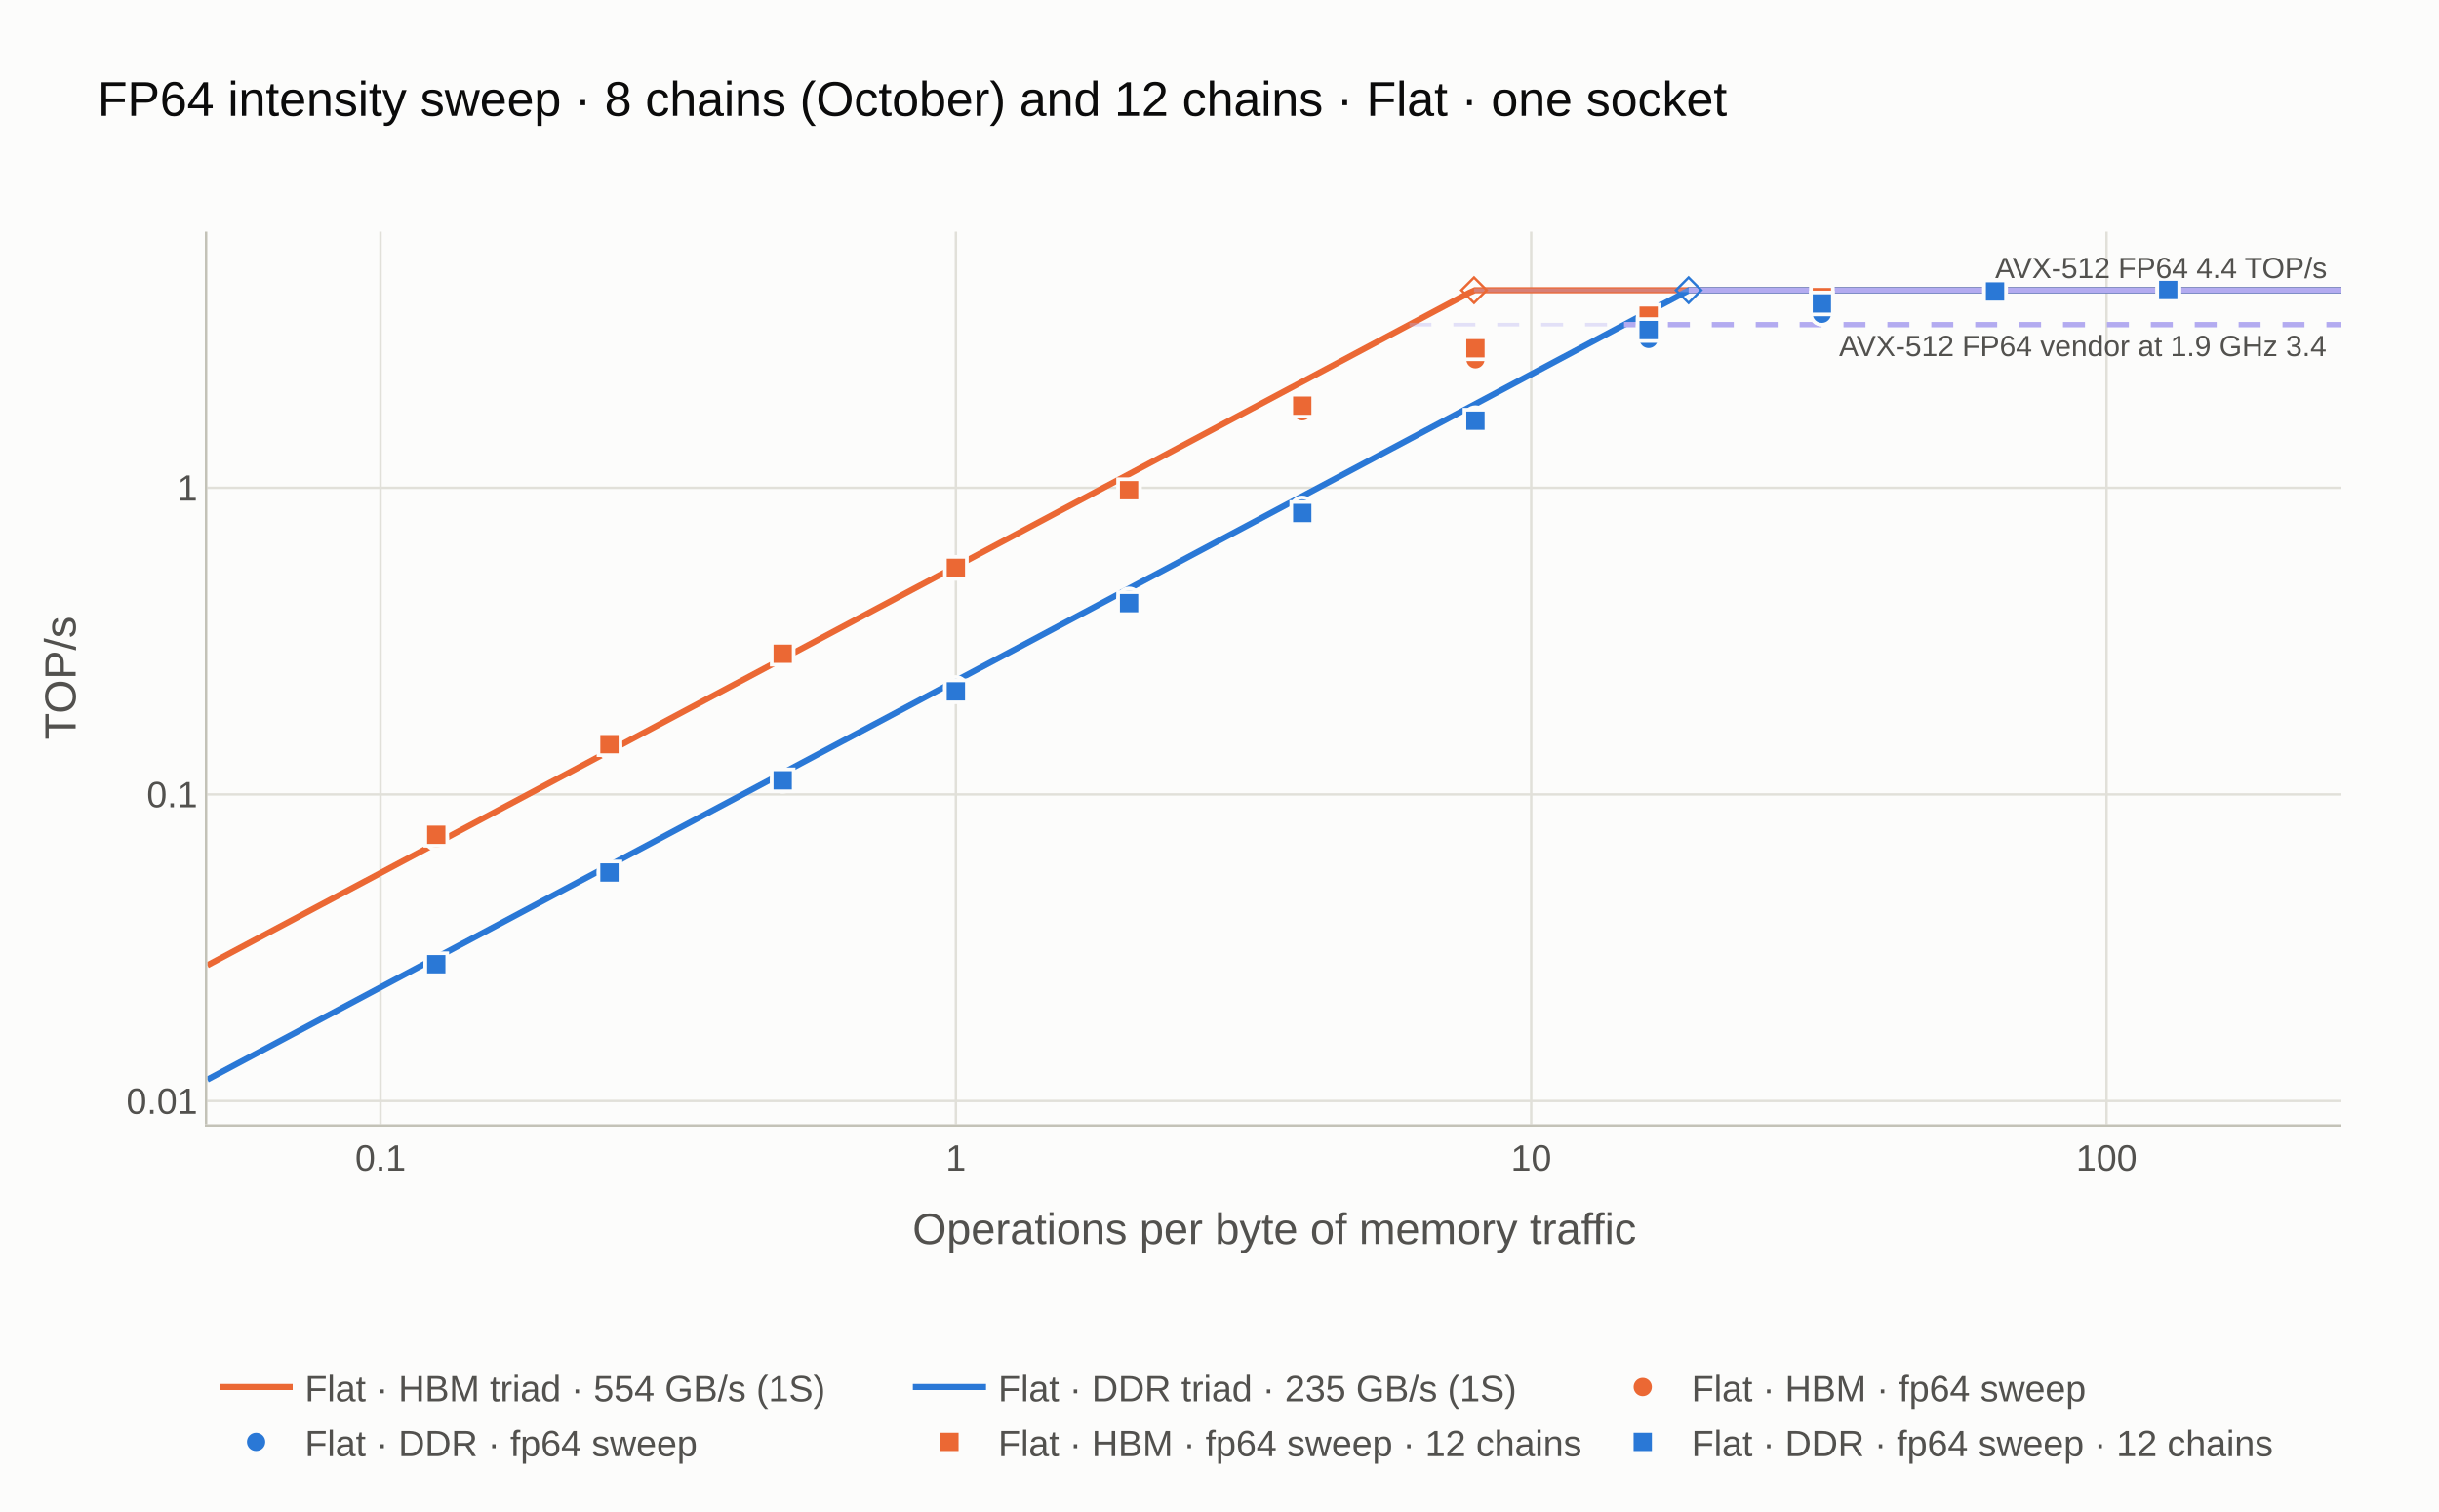
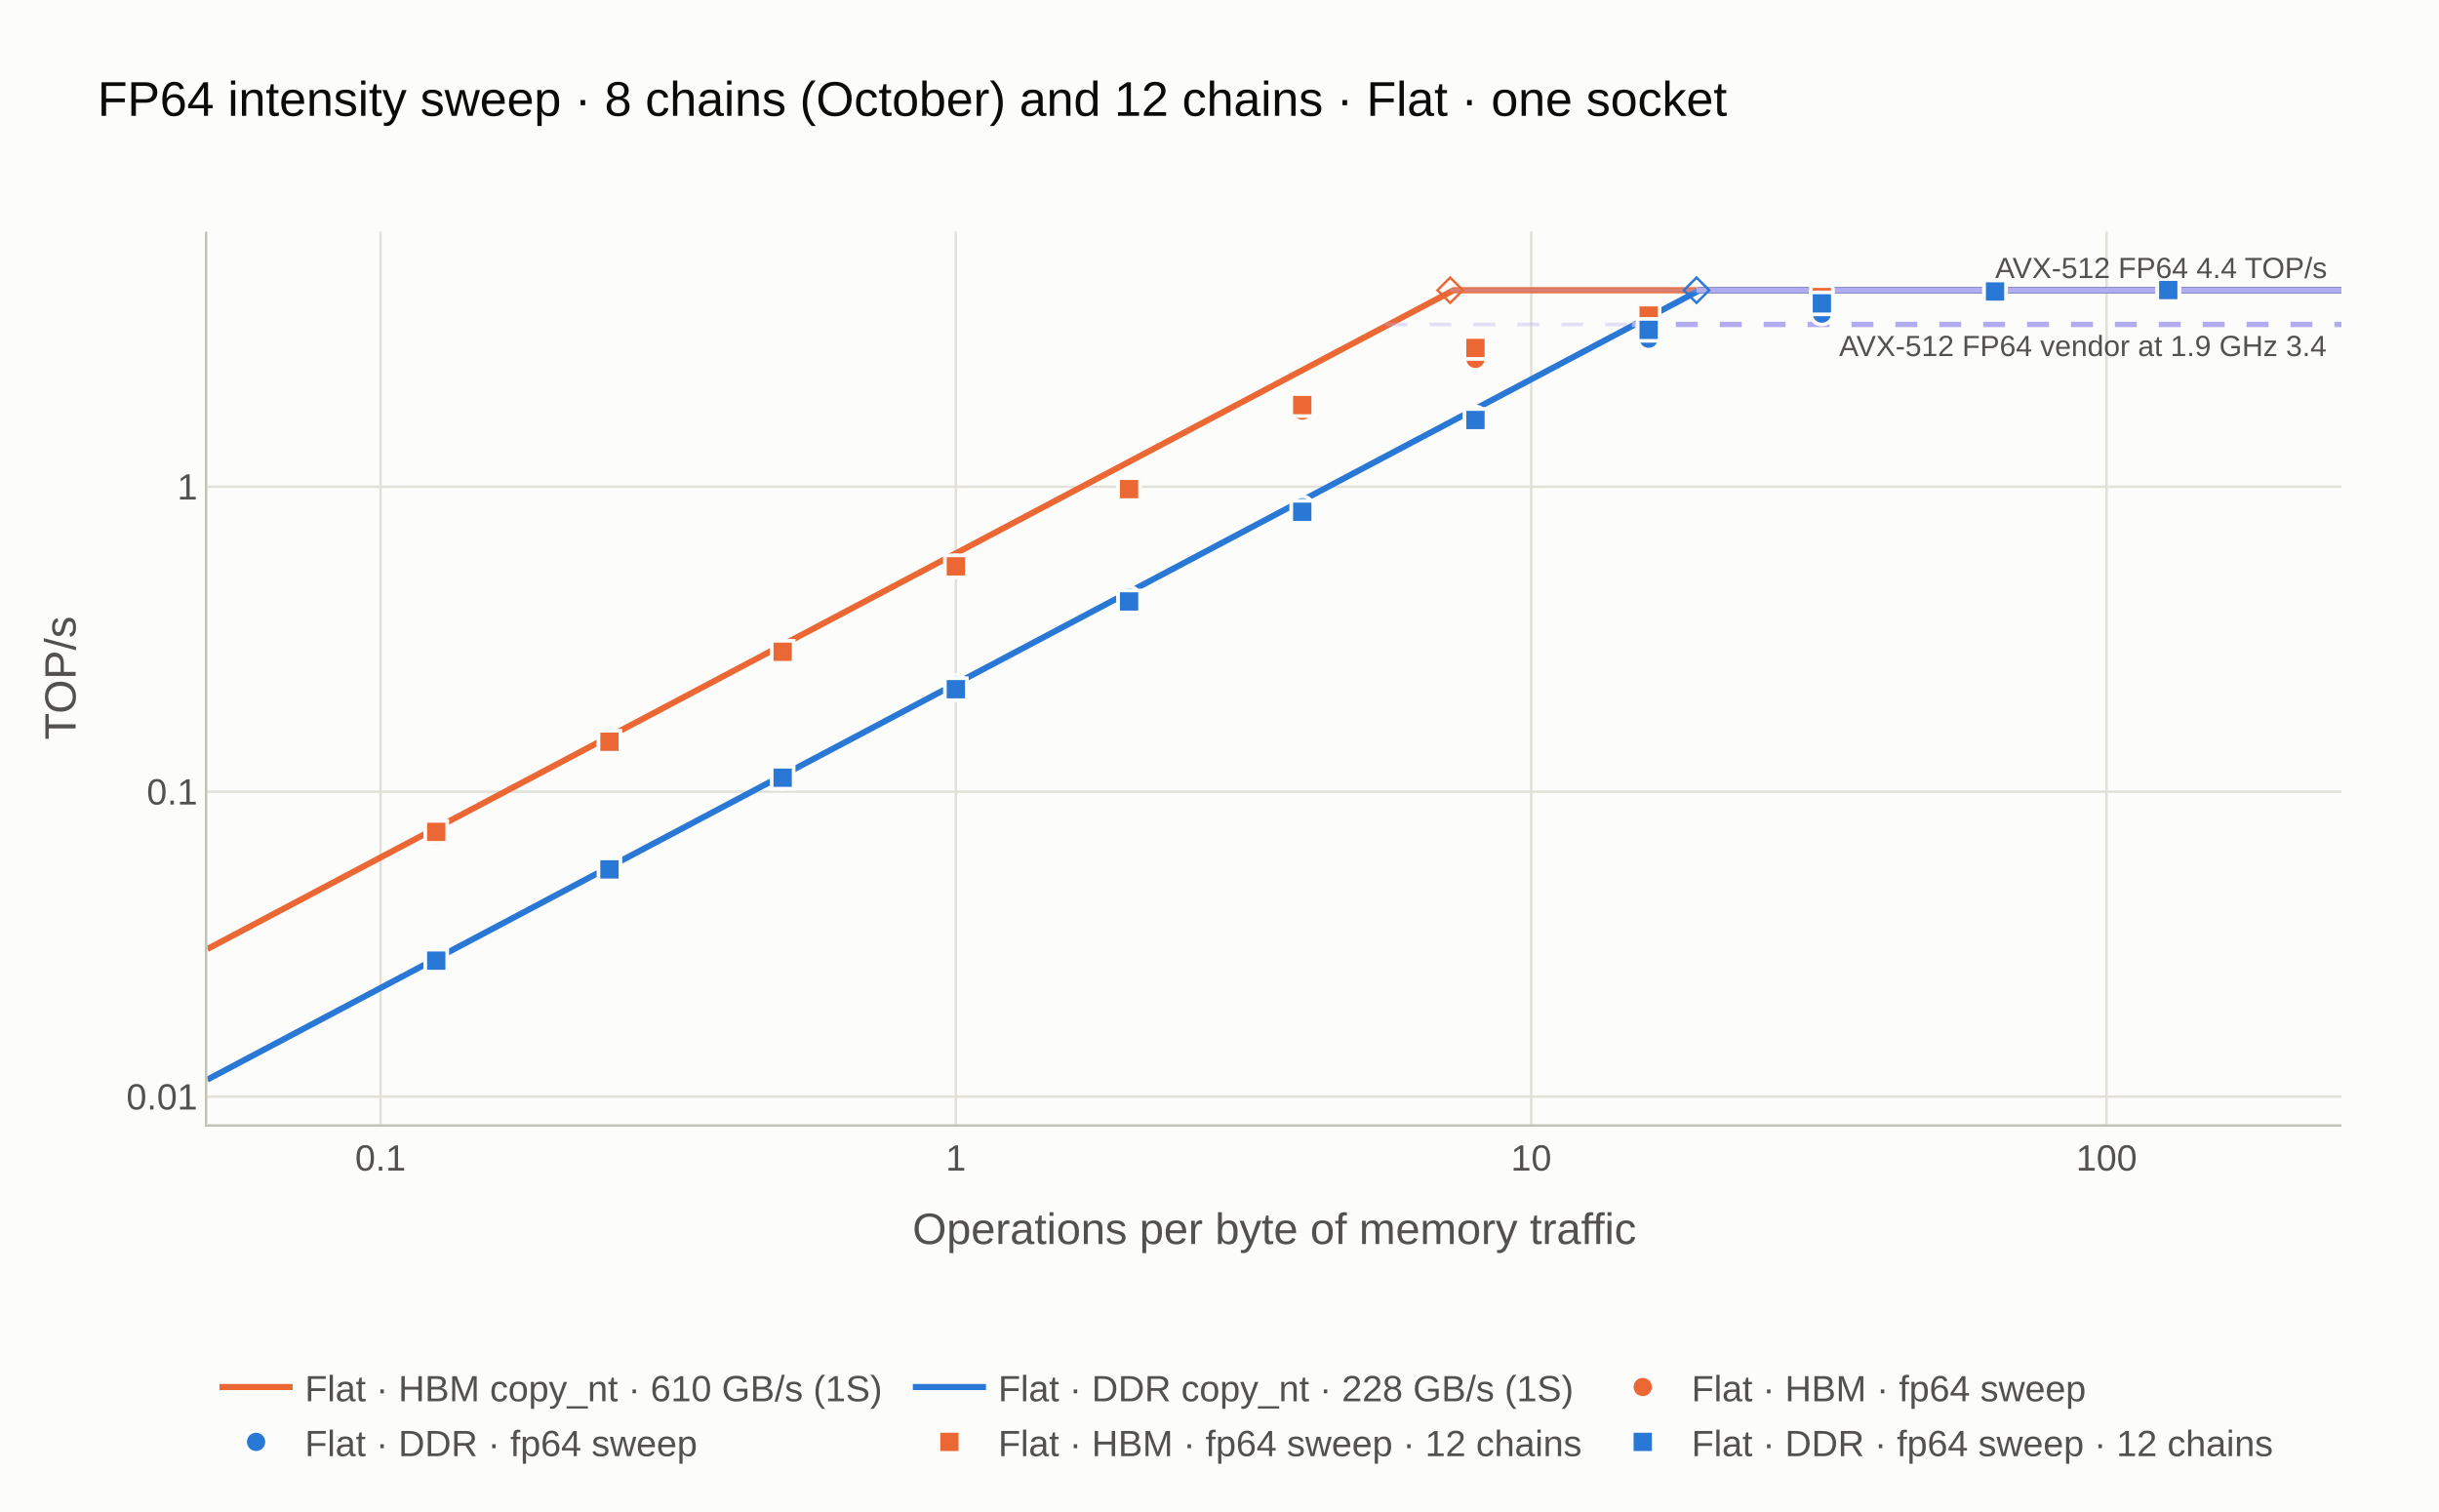
<svg xmlns="http://www.w3.org/2000/svg" class="main-svg" width="1000" height="620" style="" viewBox="0 0 1000 620">
  <rect x="0" y="0" width="1000" height="620" style="fill: rgb(252, 252, 251); fill-opacity: 1;" />
-   <defs id="defs-ae0a69">
+   <defs id="defs-48bf8d">
    <g class="clips">
-       <clipPath id="clipae0a69xyplot" class="plotclip">
+       <clipPath id="clip48bf8dxyplot" class="plotclip">
        <rect width="875" height="366" />
      </clipPath>
-       <clipPath class="axesclip" id="clipae0a69x">
+       <clipPath class="axesclip" id="clip48bf8dx">
        <rect x="85" y="0" width="875" height="620" />
      </clipPath>
-       <clipPath class="axesclip" id="clipae0a69y">
+       <clipPath class="axesclip" id="clip48bf8dy">
        <rect x="0" y="95" width="1000" height="366" />
      </clipPath>
-       <clipPath class="axesclip" id="clipae0a69xy">
+       <clipPath class="axesclip" id="clip48bf8dxy">
        <rect x="85" y="95" width="875" height="366" />
      </clipPath>
    </g>
    <g class="gradients" />
    <g class="patterns" />
  </defs>
  <g class="bglayer" />
  <g class="layer-below">
    <g class="imagelayer" />
    <g class="shapelayer" />
  </g>
  <g class="cartesianlayer">
    <g class="subplot xy">
      <g class="layer-subplot">
        <g class="shapelayer" />
        <g class="imagelayer" />
      </g>
      <g class="minor-gridlayer">
        <g class="x" />
        <g class="y" />
      </g>
      <g class="gridlayer">
        <g class="x">
          <path class="xgrid crisp" transform="translate(156.01,0)" d="M0,95v366" style="stroke: rgb(225, 224, 217); stroke-opacity: 1; stroke-width: 1px;" />
          <path class="xgrid crisp" transform="translate(391.91,0)" d="M0,95v366" style="stroke: rgb(225, 224, 217); stroke-opacity: 1; stroke-width: 1px;" />
          <path class="xgrid crisp" transform="translate(627.8,0)" d="M0,95v366" style="stroke: rgb(225, 224, 217); stroke-opacity: 1; stroke-width: 1px;" />
          <path class="xgrid crisp" transform="translate(863.7,0)" d="M0,95v366" style="stroke: rgb(225, 224, 217); stroke-opacity: 1; stroke-width: 1px;" />
        </g>
        <g class="y">
-           <path class="ygrid crisp" transform="translate(0,451.47)" d="M85,0h875" style="stroke: rgb(225, 224, 217); stroke-opacity: 1; stroke-width: 1px;" />
-           <path class="ygrid crisp" transform="translate(0,325.75)" d="M85,0h875" style="stroke: rgb(225, 224, 217); stroke-opacity: 1; stroke-width: 1px;" />
-           <path class="ygrid crisp" transform="translate(0,200.02)" d="M85,0h875" style="stroke: rgb(225, 224, 217); stroke-opacity: 1; stroke-width: 1px;" />
+           <path class="ygrid crisp" transform="translate(0,449.7)" d="M85,0h875" style="stroke: rgb(225, 224, 217); stroke-opacity: 1; stroke-width: 1px;" />
+           <path class="ygrid crisp" transform="translate(0,324.64)" d="M85,0h875" style="stroke: rgb(225, 224, 217); stroke-opacity: 1; stroke-width: 1px;" />
+           <path class="ygrid crisp" transform="translate(0,199.58)" d="M85,0h875" style="stroke: rgb(225, 224, 217); stroke-opacity: 1; stroke-width: 1px;" />
        </g>
      </g>
      <g class="zerolinelayer" />
      <g class="layer-between">
        <g class="shapelayer" />
        <g class="imagelayer" />
      </g>
      <path class="xlines-below" />
      <path class="ylines-below" />
      <g class="overlines-below" />
      <g class="xaxislayer-below" />
      <g class="yaxislayer-below" />
      <g class="overaxes-below" />
      <g class="overplot">
-         <g class="xy" transform="translate(85,95)" clip-path="url(#clipae0a69xyplot)">
+         <g class="xy" transform="translate(85,95)" clip-path="url(#clip48bf8dxyplot)">
          <g class="scatterlayer mlayer">
-             <g class="trace scatter trace608ea1" style="stroke-miterlimit: 2; opacity: 1;">
-               <g class="fills" />
-               <g class="errorbars" />
-               <g class="lines">
-                 <path class="js-line" d="M0,300.82L517.54,24.98L519.74,24.01L875,24.01" style="vector-effect: none; fill: none; stroke: rgb(235, 104, 52); stroke-opacity: 1; stroke-width: 2.5px; opacity: 1;" />
-               </g>
-               <g class="points" />
-               <g class="text" />
-             </g>
-             <g class="trace scatter trace7cecc0" style="stroke-miterlimit: 2; opacity: 1;">
-               <g class="fills" />
-               <g class="errorbars" />
-               <g class="lines">
-                 <path class="js-line" d="M0,347.7L607.46,24.01L609.65,24.01L875,24.01" style="vector-effect: none; fill: none; stroke: rgb(42, 120, 214); stroke-opacity: 1; stroke-width: 2.5px; opacity: 1;" />
-               </g>
-               <g class="points" />
-               <g class="text" />
-             </g>
-             <g class="trace scatter trace6f6fe9" style="stroke-miterlimit: 2; opacity: 0.35;">
-               <g class="fills" />
-               <g class="errorbars" />
-               <g class="lines">
-                 <path class="js-line" d="M519.36,24.01L607.32,24.01" style="vector-effect: none; fill: none; stroke: rgb(179, 171, 240); stroke-opacity: 1; stroke-width: 1.5px; opacity: 1;" />
-               </g>
-               <g class="points" />
-               <g class="text" />
-             </g>
-             <g class="trace scatter trace455531" style="stroke-miterlimit: 2; opacity: 1;">
-               <g class="fills" />
-               <g class="errorbars" />
-               <g class="lines">
-                 <path class="js-line" d="M607.32,24.01L875,24.01" style="vector-effect: none; fill: none; stroke: rgb(179, 171, 240); stroke-opacity: 1; stroke-width: 2.2px; opacity: 1;" />
-               </g>
-               <g class="points" />
-               <g class="text" />
-             </g>
-             <g class="trace scatter traced42120" style="stroke-miterlimit: 2; opacity: 1;">
-               <g class="fills" />
-               <g class="errorbars" />
-               <g class="lines" />
-               <g class="points">
-                 <path class="point" transform="translate(519.36,24.01)" d="M5.2,0L0,5.2L-5.2,0L0,-5.2Z" style="opacity: 1; stroke-width: 1px; stroke: rgb(235, 104, 52); stroke-opacity: 1; fill: none;" />
-               </g>
-               <g class="text" />
-             </g>
-             <g class="trace scatter trace42a003" style="stroke-miterlimit: 2; opacity: 1;">
-               <g class="fills" />
-               <g class="errorbars" />
-               <g class="lines" />
-               <g class="points">
-                 <path class="point" transform="translate(607.32,24.01)" d="M5.2,0L0,5.2L-5.2,0L0,-5.2Z" style="opacity: 1; stroke-width: 1px; stroke: rgb(42, 120, 214); stroke-opacity: 1; fill: none;" />
-               </g>
-               <g class="text" />
-             </g>
-             <g class="trace scatter trace80e359" style="stroke-miterlimit: 2; opacity: 0.35;">
-               <g class="fills" />
-               <g class="errorbars" />
-               <g class="lines">
-                 <path class="js-line" d="M492.89,38.12L580.85,38.12" style="vector-effect: none; fill: none; stroke: rgb(179, 171, 240); stroke-opacity: 1; stroke-dasharray: 9px, 9px; stroke-width: 1.5px; opacity: 1;" />
-               </g>
-               <g class="points" />
-               <g class="text" />
-             </g>
-             <g class="trace scatter traceeaae26" style="stroke-miterlimit: 2; opacity: 1;">
-               <g class="fills" />
-               <g class="errorbars" />
-               <g class="lines">
-                 <path class="js-line" d="M580.85,38.12L875,38.12" style="vector-effect: none; fill: none; stroke: rgb(179, 171, 240); stroke-opacity: 1; stroke-dasharray: 9px, 9px; stroke-width: 2.2px; opacity: 1;" />
-               </g>
-               <g class="points" />
-               <g class="text" />
-             </g>
-             <g class="trace scatter trace1c0255" style="stroke-miterlimit: 2; opacity: 1;">
-               <g class="fills" />
-               <g class="errorbars" />
-               <g class="lines" />
-               <g class="points">
-                 <path class="point plotly-customdata" transform="translate(93.87,248.86)" d="M4.5,0A4.5,4.5 0 1,1 0,-4.5A4.5,4.5 0 0,1 4.5,0Z" style="opacity: 1; stroke-width: 1.5px; fill: rgb(235, 104, 52); fill-opacity: 1; stroke: rgb(252, 252, 251); stroke-opacity: 1;" />
-                 <path class="point plotly-customdata" transform="translate(164.88,211.38)" d="M4.5,0A4.5,4.5 0 1,1 0,-4.5A4.5,4.5 0 0,1 4.5,0Z" style="opacity: 1; stroke-width: 1.5px; fill: rgb(235, 104, 52); fill-opacity: 1; stroke: rgb(252, 252, 251); stroke-opacity: 1;" />
-                 <path class="point plotly-customdata" transform="translate(235.9,174.16)" d="M4.5,0A4.5,4.5 0 1,1 0,-4.5A4.5,4.5 0 0,1 4.5,0Z" style="opacity: 1; stroke-width: 1.5px; fill: rgb(235, 104, 52); fill-opacity: 1; stroke: rgb(252, 252, 251); stroke-opacity: 1;" />
-                 <path class="point plotly-customdata" transform="translate(306.91,137.84)" d="M4.5,0A4.5,4.5 0 1,1 0,-4.5A4.5,4.5 0 0,1 4.5,0Z" style="opacity: 1; stroke-width: 1.5px; fill: rgb(235, 104, 52); fill-opacity: 1; stroke: rgb(252, 252, 251); stroke-opacity: 1;" />
-                 <path class="point plotly-customdata" transform="translate(377.92,106.57)" d="M4.5,0A4.5,4.5 0 1,1 0,-4.5A4.5,4.5 0 0,1 4.5,0Z" style="opacity: 1; stroke-width: 1.5px; fill: rgb(235, 104, 52); fill-opacity: 1; stroke: rgb(252, 252, 251); stroke-opacity: 1;" />
-                 <path class="point plotly-customdata" transform="translate(448.93,73.64)" d="M4.5,0A4.5,4.5 0 1,1 0,-4.5A4.5,4.5 0 0,1 4.5,0Z" style="opacity: 1; stroke-width: 1.5px; fill: rgb(235, 104, 52); fill-opacity: 1; stroke: rgb(252, 252, 251); stroke-opacity: 1;" />
-                 <path class="point plotly-customdata" transform="translate(519.94,52.31)" d="M4.5,0A4.5,4.5 0 1,1 0,-4.5A4.5,4.5 0 0,1 4.5,0Z" style="opacity: 1; stroke-width: 1.5px; fill: rgb(235, 104, 52); fill-opacity: 1; stroke: rgb(252, 252, 251); stroke-opacity: 1;" />
-                 <path class="point plotly-customdata" transform="translate(590.95,38.86)" d="M4.5,0A4.5,4.5 0 1,1 0,-4.5A4.5,4.5 0 0,1 4.5,0Z" style="opacity: 1; stroke-width: 1.5px; fill: rgb(235, 104, 52); fill-opacity: 1; stroke: rgb(252, 252, 251); stroke-opacity: 1;" />
-                 <path class="point plotly-customdata" transform="translate(661.97,33.46)" d="M4.5,0A4.5,4.5 0 1,1 0,-4.5A4.5,4.5 0 0,1 4.5,0Z" style="opacity: 1; stroke-width: 1.5px; fill: rgb(235, 104, 52); fill-opacity: 1; stroke: rgb(252, 252, 251); stroke-opacity: 1;" />
-               </g>
-               <g class="text" />
-             </g>
-             <g class="trace scatter trace1c39ea" style="stroke-miterlimit: 2; opacity: 1;">
-               <g class="fills" />
-               <g class="errorbars" />
-               <g class="lines" />
-               <g class="points">
-                 <path class="point plotly-customdata" transform="translate(93.87,300.59)" d="M4.5,0A4.5,4.5 0 1,1 0,-4.5A4.5,4.5 0 0,1 4.5,0Z" style="opacity: 1; stroke-width: 1.5px; fill: rgb(42, 120, 214); fill-opacity: 1; stroke: rgb(252, 252, 251); stroke-opacity: 1;" />
-                 <path class="point plotly-customdata" transform="translate(164.88,262.77)" d="M4.5,0A4.5,4.5 0 1,1 0,-4.5A4.5,4.5 0 0,1 4.5,0Z" style="opacity: 1; stroke-width: 1.5px; fill: rgb(42, 120, 214); fill-opacity: 1; stroke: rgb(252, 252, 251); stroke-opacity: 1;" />
-                 <path class="point plotly-customdata" transform="translate(235.9,225.17)" d="M4.5,0A4.5,4.5 0 1,1 0,-4.5A4.5,4.5 0 0,1 4.5,0Z" style="opacity: 1; stroke-width: 1.5px; fill: rgb(42, 120, 214); fill-opacity: 1; stroke: rgb(252, 252, 251); stroke-opacity: 1;" />
-                 <path class="point plotly-customdata" transform="translate(306.91,187.08)" d="M4.5,0A4.5,4.5 0 1,1 0,-4.5A4.5,4.5 0 0,1 4.5,0Z" style="opacity: 1; stroke-width: 1.5px; fill: rgb(42, 120, 214); fill-opacity: 1; stroke: rgb(252, 252, 251); stroke-opacity: 1;" />
-                 <path class="point plotly-customdata" transform="translate(377.92,150.77)" d="M4.5,0A4.5,4.5 0 1,1 0,-4.5A4.5,4.5 0 0,1 4.5,0Z" style="opacity: 1; stroke-width: 1.5px; fill: rgb(42, 120, 214); fill-opacity: 1; stroke: rgb(252, 252, 251); stroke-opacity: 1;" />
-                 <path class="point plotly-customdata" transform="translate(448.93,113.48)" d="M4.5,0A4.5,4.5 0 1,1 0,-4.5A4.5,4.5 0 0,1 4.5,0Z" style="opacity: 1; stroke-width: 1.5px; fill: rgb(42, 120, 214); fill-opacity: 1; stroke: rgb(252, 252, 251); stroke-opacity: 1;" />
-                 <path class="point plotly-customdata" transform="translate(519.94,76.47)" d="M4.5,0A4.5,4.5 0 1,1 0,-4.5A4.5,4.5 0 0,1 4.5,0Z" style="opacity: 1; stroke-width: 1.5px; fill: rgb(42, 120, 214); fill-opacity: 1; stroke: rgb(252, 252, 251); stroke-opacity: 1;" />
-                 <path class="point plotly-customdata" transform="translate(590.95,43.98)" d="M4.5,0A4.5,4.5 0 1,1 0,-4.5A4.5,4.5 0 0,1 4.5,0Z" style="opacity: 1; stroke-width: 1.5px; fill: rgb(42, 120, 214); fill-opacity: 1; stroke: rgb(252, 252, 251); stroke-opacity: 1;" />
-                 <path class="point plotly-customdata" transform="translate(661.97,33.65)" d="M4.5,0A4.5,4.5 0 1,1 0,-4.5A4.5,4.5 0 0,1 4.5,0Z" style="opacity: 1; stroke-width: 1.5px; fill: rgb(42, 120, 214); fill-opacity: 1; stroke: rgb(252, 252, 251); stroke-opacity: 1;" />
-               </g>
-               <g class="text" />
-             </g>
-             <g class="trace scatter trace873b6e" style="stroke-miterlimit: 2; opacity: 1;">
-               <g class="fills" />
-               <g class="errorbars" />
-               <g class="lines" />
-               <g class="points">
-                 <path class="point plotly-customdata" transform="translate(93.87,247.3)" d="M4.5,4.5H-4.5V-4.5H4.5Z" style="opacity: 1; stroke-width: 1.5px; fill: rgb(235, 104, 52); fill-opacity: 1; stroke: rgb(252, 252, 251); stroke-opacity: 1;" />
-                 <path class="point plotly-customdata" transform="translate(164.88,210.15)" d="M4.5,4.5H-4.5V-4.5H4.5Z" style="opacity: 1; stroke-width: 1.5px; fill: rgb(235, 104, 52); fill-opacity: 1; stroke: rgb(252, 252, 251); stroke-opacity: 1;" />
-                 <path class="point plotly-customdata" transform="translate(235.9,173.06)" d="M4.5,4.5H-4.5V-4.5H4.5Z" style="opacity: 1; stroke-width: 1.5px; fill: rgb(235, 104, 52); fill-opacity: 1; stroke: rgb(252, 252, 251); stroke-opacity: 1;" />
-                 <path class="point plotly-customdata" transform="translate(306.91,137.84)" d="M4.5,4.5H-4.5V-4.5H4.5Z" style="opacity: 1; stroke-width: 1.5px; fill: rgb(235, 104, 52); fill-opacity: 1; stroke: rgb(252, 252, 251); stroke-opacity: 1;" />
-                 <path class="point plotly-customdata" transform="translate(377.92,106.01)" d="M4.5,4.5H-4.5V-4.5H4.5Z" style="opacity: 1; stroke-width: 1.5px; fill: rgb(235, 104, 52); fill-opacity: 1; stroke: rgb(252, 252, 251); stroke-opacity: 1;" />
-                 <path class="point plotly-customdata" transform="translate(448.93,71.35)" d="M4.5,4.5H-4.5V-4.5H4.5Z" style="opacity: 1; stroke-width: 1.5px; fill: rgb(235, 104, 52); fill-opacity: 1; stroke: rgb(252, 252, 251); stroke-opacity: 1;" />
-                 <path class="point plotly-customdata" transform="translate(519.94,47.81)" d="M4.5,4.5H-4.5V-4.5H4.5Z" style="opacity: 1; stroke-width: 1.5px; fill: rgb(235, 104, 52); fill-opacity: 1; stroke: rgb(252, 252, 251); stroke-opacity: 1;" />
-                 <path class="point plotly-customdata" transform="translate(590.95,34.45)" d="M4.5,4.5H-4.5V-4.5H4.5Z" style="opacity: 1; stroke-width: 1.5px; fill: rgb(235, 104, 52); fill-opacity: 1; stroke: rgb(252, 252, 251); stroke-opacity: 1;" />
-                 <path class="point plotly-customdata" transform="translate(661.97,26.83)" d="M4.5,4.5H-4.5V-4.5H4.5Z" style="opacity: 1; stroke-width: 1.5px; fill: rgb(235, 104, 52); fill-opacity: 1; stroke: rgb(252, 252, 251); stroke-opacity: 1;" />
+             <g class="trace scatter trace14c2d5" style="stroke-miterlimit: 2; opacity: 1;">
+               <g class="fills" />
+               <g class="errorbars" />
+               <g class="lines">
+                 <path class="js-line" d="M0,294.15L510.96,24.01L513.16,24.01L875,24.01" style="vector-effect: none; fill: none; stroke: rgb(235, 104, 52); stroke-opacity: 1; stroke-width: 2.5px; opacity: 1;" />
+               </g>
+               <g class="points" />
+               <g class="text" />
+             </g>
+             <g class="trace scatter trace5c036e" style="stroke-miterlimit: 2; opacity: 1;">
+               <g class="fills" />
+               <g class="errorbars" />
+               <g class="lines">
+                 <path class="js-line" d="M0,347.7L611.84,24.01L614.04,24.01L875,24.01" style="vector-effect: none; fill: none; stroke: rgb(42, 120, 214); stroke-opacity: 1; stroke-width: 2.5px; opacity: 1;" />
+               </g>
+               <g class="points" />
+               <g class="text" />
+             </g>
+             <g class="trace scatter traced91797" style="stroke-miterlimit: 2; opacity: 0.35;">
+               <g class="fills" />
+               <g class="errorbars" />
+               <g class="lines">
+                 <path class="js-line" d="M509.57,24.01L610.58,24.01" style="vector-effect: none; fill: none; stroke: rgb(179, 171, 240); stroke-opacity: 1; stroke-width: 1.5px; opacity: 1;" />
+               </g>
+               <g class="points" />
+               <g class="text" />
+             </g>
+             <g class="trace scatter trace5733fd" style="stroke-miterlimit: 2; opacity: 1;">
+               <g class="fills" />
+               <g class="errorbars" />
+               <g class="lines">
+                 <path class="js-line" d="M610.58,24.01L875,24.01" style="vector-effect: none; fill: none; stroke: rgb(179, 171, 240); stroke-opacity: 1; stroke-width: 2.2px; opacity: 1;" />
+               </g>
+               <g class="points" />
+               <g class="text" />
+             </g>
+             <g class="trace scatter tracea50e8d" style="stroke-miterlimit: 2; opacity: 1;">
+               <g class="fills" />
+               <g class="errorbars" />
+               <g class="lines" />
+               <g class="points">
+                 <path class="point" transform="translate(509.57,24.01)" d="M5.2,0L0,5.2L-5.2,0L0,-5.2Z" style="opacity: 1; stroke-width: 1px; stroke: rgb(235, 104, 52); stroke-opacity: 1; fill: none;" />
+               </g>
+               <g class="text" />
+             </g>
+             <g class="trace scatter tracedfa0a3" style="stroke-miterlimit: 2; opacity: 1;">
+               <g class="fills" />
+               <g class="errorbars" />
+               <g class="lines" />
+               <g class="points">
+                 <path class="point" transform="translate(610.58,24.01)" d="M5.2,0L0,5.2L-5.2,0L0,-5.2Z" style="opacity: 1; stroke-width: 1px; stroke: rgb(42, 120, 214); stroke-opacity: 1; fill: none;" />
+               </g>
+               <g class="text" />
+             </g>
+             <g class="trace scatter tracecc0955" style="stroke-miterlimit: 2; opacity: 0.35;">
+               <g class="fills" />
+               <g class="errorbars" />
+               <g class="lines">
+                 <path class="js-line" d="M483.1,38.04L584.11,38.04" style="vector-effect: none; fill: none; stroke: rgb(179, 171, 240); stroke-opacity: 1; stroke-dasharray: 9px, 9px; stroke-width: 1.5px; opacity: 1;" />
+               </g>
+               <g class="points" />
+               <g class="text" />
+             </g>
+             <g class="trace scatter traceb39255" style="stroke-miterlimit: 2; opacity: 1;">
+               <g class="fills" />
+               <g class="errorbars" />
+               <g class="lines">
+                 <path class="js-line" d="M584.11,38.04L875,38.04" style="vector-effect: none; fill: none; stroke: rgb(179, 171, 240); stroke-opacity: 1; stroke-dasharray: 9px, 9px; stroke-width: 2.2px; opacity: 1;" />
+               </g>
+               <g class="points" />
+               <g class="text" />
+             </g>
+             <g class="trace scatter trace51bfba" style="stroke-miterlimit: 2; opacity: 1;">
+               <g class="fills" />
+               <g class="errorbars" />
+               <g class="lines" />
+               <g class="points">
+                 <path class="point plotly-customdata" transform="translate(93.87,247.66)" d="M4.5,0A4.5,4.5 0 1,1 0,-4.5A4.5,4.5 0 0,1 4.5,0Z" style="opacity: 1; stroke-width: 1.5px; fill: rgb(235, 104, 52); fill-opacity: 1; stroke: rgb(252, 252, 251); stroke-opacity: 1;" />
+                 <path class="point plotly-customdata" transform="translate(164.88,210.38)" d="M4.5,0A4.5,4.5 0 1,1 0,-4.5A4.5,4.5 0 0,1 4.5,0Z" style="opacity: 1; stroke-width: 1.5px; fill: rgb(235, 104, 52); fill-opacity: 1; stroke: rgb(252, 252, 251); stroke-opacity: 1;" />
+                 <path class="point plotly-customdata" transform="translate(235.9,173.35)" d="M4.5,0A4.5,4.5 0 1,1 0,-4.5A4.5,4.5 0 0,1 4.5,0Z" style="opacity: 1; stroke-width: 1.5px; fill: rgb(235, 104, 52); fill-opacity: 1; stroke: rgb(252, 252, 251); stroke-opacity: 1;" />
+                 <path class="point plotly-customdata" transform="translate(306.91,137.23)" d="M4.5,0A4.5,4.5 0 1,1 0,-4.5A4.5,4.5 0 0,1 4.5,0Z" style="opacity: 1; stroke-width: 1.5px; fill: rgb(235, 104, 52); fill-opacity: 1; stroke: rgb(252, 252, 251); stroke-opacity: 1;" />
+                 <path class="point plotly-customdata" transform="translate(377.92,106.13)" d="M4.5,0A4.5,4.5 0 1,1 0,-4.5A4.5,4.5 0 0,1 4.5,0Z" style="opacity: 1; stroke-width: 1.5px; fill: rgb(235, 104, 52); fill-opacity: 1; stroke: rgb(252, 252, 251); stroke-opacity: 1;" />
+                 <path class="point plotly-customdata" transform="translate(448.93,73.37)" d="M4.5,0A4.5,4.5 0 1,1 0,-4.5A4.5,4.5 0 0,1 4.5,0Z" style="opacity: 1; stroke-width: 1.5px; fill: rgb(235, 104, 52); fill-opacity: 1; stroke: rgb(252, 252, 251); stroke-opacity: 1;" />
+                 <path class="point plotly-customdata" transform="translate(519.94,52.16)" d="M4.5,0A4.5,4.5 0 1,1 0,-4.5A4.5,4.5 0 0,1 4.5,0Z" style="opacity: 1; stroke-width: 1.5px; fill: rgb(235, 104, 52); fill-opacity: 1; stroke: rgb(252, 252, 251); stroke-opacity: 1;" />
+                 <path class="point plotly-customdata" transform="translate(590.95,38.78)" d="M4.5,0A4.5,4.5 0 1,1 0,-4.5A4.5,4.5 0 0,1 4.5,0Z" style="opacity: 1; stroke-width: 1.5px; fill: rgb(235, 104, 52); fill-opacity: 1; stroke: rgb(252, 252, 251); stroke-opacity: 1;" />
+                 <path class="point plotly-customdata" transform="translate(661.97,33.41)" d="M4.5,0A4.5,4.5 0 1,1 0,-4.5A4.5,4.5 0 0,1 4.5,0Z" style="opacity: 1; stroke-width: 1.5px; fill: rgb(235, 104, 52); fill-opacity: 1; stroke: rgb(252, 252, 251); stroke-opacity: 1;" />
+               </g>
+               <g class="text" />
+             </g>
+             <g class="trace scatter trace2aebd7" style="stroke-miterlimit: 2; opacity: 1;">
+               <g class="fills" />
+               <g class="errorbars" />
+               <g class="lines" />
+               <g class="points">
+                 <path class="point plotly-customdata" transform="translate(93.87,299.11)" d="M4.5,0A4.5,4.5 0 1,1 0,-4.5A4.5,4.5 0 0,1 4.5,0Z" style="opacity: 1; stroke-width: 1.5px; fill: rgb(42, 120, 214); fill-opacity: 1; stroke: rgb(252, 252, 251); stroke-opacity: 1;" />
+                 <path class="point plotly-customdata" transform="translate(164.88,261.5)" d="M4.5,0A4.5,4.5 0 1,1 0,-4.5A4.5,4.5 0 0,1 4.5,0Z" style="opacity: 1; stroke-width: 1.5px; fill: rgb(42, 120, 214); fill-opacity: 1; stroke: rgb(252, 252, 251); stroke-opacity: 1;" />
+                 <path class="point plotly-customdata" transform="translate(235.9,224.09)" d="M4.5,0A4.5,4.5 0 1,1 0,-4.5A4.5,4.5 0 0,1 4.5,0Z" style="opacity: 1; stroke-width: 1.5px; fill: rgb(42, 120, 214); fill-opacity: 1; stroke: rgb(252, 252, 251); stroke-opacity: 1;" />
+                 <path class="point plotly-customdata" transform="translate(306.91,186.21)" d="M4.5,0A4.5,4.5 0 1,1 0,-4.5A4.5,4.5 0 0,1 4.5,0Z" style="opacity: 1; stroke-width: 1.5px; fill: rgb(42, 120, 214); fill-opacity: 1; stroke: rgb(252, 252, 251); stroke-opacity: 1;" />
+                 <path class="point plotly-customdata" transform="translate(377.92,150.09)" d="M4.5,0A4.5,4.5 0 1,1 0,-4.5A4.5,4.5 0 0,1 4.5,0Z" style="opacity: 1; stroke-width: 1.5px; fill: rgb(42, 120, 214); fill-opacity: 1; stroke: rgb(252, 252, 251); stroke-opacity: 1;" />
+                 <path class="point plotly-customdata" transform="translate(448.93,113)" d="M4.5,0A4.5,4.5 0 1,1 0,-4.5A4.5,4.5 0 0,1 4.5,0Z" style="opacity: 1; stroke-width: 1.5px; fill: rgb(42, 120, 214); fill-opacity: 1; stroke: rgb(252, 252, 251); stroke-opacity: 1;" />
+                 <path class="point plotly-customdata" transform="translate(519.94,76.19)" d="M4.5,0A4.5,4.5 0 1,1 0,-4.5A4.5,4.5 0 0,1 4.5,0Z" style="opacity: 1; stroke-width: 1.5px; fill: rgb(42, 120, 214); fill-opacity: 1; stroke: rgb(252, 252, 251); stroke-opacity: 1;" />
+                 <path class="point plotly-customdata" transform="translate(590.95,43.88)" d="M4.5,0A4.5,4.5 0 1,1 0,-4.5A4.5,4.5 0 0,1 4.5,0Z" style="opacity: 1; stroke-width: 1.5px; fill: rgb(42, 120, 214); fill-opacity: 1; stroke: rgb(252, 252, 251); stroke-opacity: 1;" />
+                 <path class="point plotly-customdata" transform="translate(661.97,33.6)" d="M4.5,0A4.5,4.5 0 1,1 0,-4.5A4.5,4.5 0 0,1 4.5,0Z" style="opacity: 1; stroke-width: 1.5px; fill: rgb(42, 120, 214); fill-opacity: 1; stroke: rgb(252, 252, 251); stroke-opacity: 1;" />
+               </g>
+               <g class="text" />
+             </g>
+             <g class="trace scatter tracebc3516" style="stroke-miterlimit: 2; opacity: 1;">
+               <g class="fills" />
+               <g class="errorbars" />
+               <g class="lines" />
+               <g class="points">
+                 <path class="point plotly-customdata" transform="translate(93.87,246.11)" d="M4.5,4.5H-4.5V-4.5H4.5Z" style="opacity: 1; stroke-width: 1.5px; fill: rgb(235, 104, 52); fill-opacity: 1; stroke: rgb(252, 252, 251); stroke-opacity: 1;" />
+                 <path class="point plotly-customdata" transform="translate(164.88,209.15)" d="M4.5,4.5H-4.5V-4.5H4.5Z" style="opacity: 1; stroke-width: 1.5px; fill: rgb(235, 104, 52); fill-opacity: 1; stroke: rgb(252, 252, 251); stroke-opacity: 1;" />
+                 <path class="point plotly-customdata" transform="translate(235.9,172.26)" d="M4.5,4.5H-4.5V-4.5H4.5Z" style="opacity: 1; stroke-width: 1.5px; fill: rgb(235, 104, 52); fill-opacity: 1; stroke: rgb(252, 252, 251); stroke-opacity: 1;" />
+                 <path class="point plotly-customdata" transform="translate(306.91,137.23)" d="M4.5,4.5H-4.5V-4.5H4.5Z" style="opacity: 1; stroke-width: 1.5px; fill: rgb(235, 104, 52); fill-opacity: 1; stroke: rgb(252, 252, 251); stroke-opacity: 1;" />
+                 <path class="point plotly-customdata" transform="translate(377.92,105.57)" d="M4.5,4.5H-4.5V-4.5H4.5Z" style="opacity: 1; stroke-width: 1.5px; fill: rgb(235, 104, 52); fill-opacity: 1; stroke: rgb(252, 252, 251); stroke-opacity: 1;" />
+                 <path class="point plotly-customdata" transform="translate(448.93,71.1)" d="M4.5,4.5H-4.5V-4.5H4.5Z" style="opacity: 1; stroke-width: 1.5px; fill: rgb(235, 104, 52); fill-opacity: 1; stroke: rgb(252, 252, 251); stroke-opacity: 1;" />
+                 <path class="point plotly-customdata" transform="translate(519.94,47.68)" d="M4.5,4.5H-4.5V-4.5H4.5Z" style="opacity: 1; stroke-width: 1.5px; fill: rgb(235, 104, 52); fill-opacity: 1; stroke: rgb(252, 252, 251); stroke-opacity: 1;" />
+                 <path class="point plotly-customdata" transform="translate(590.95,34.39)" d="M4.5,4.5H-4.5V-4.5H4.5Z" style="opacity: 1; stroke-width: 1.5px; fill: rgb(235, 104, 52); fill-opacity: 1; stroke: rgb(252, 252, 251); stroke-opacity: 1;" />
+                 <path class="point plotly-customdata" transform="translate(661.97,26.81)" d="M4.5,4.5H-4.5V-4.5H4.5Z" style="opacity: 1; stroke-width: 1.5px; fill: rgb(235, 104, 52); fill-opacity: 1; stroke: rgb(252, 252, 251); stroke-opacity: 1;" />
                <path class="point plotly-customdata" transform="translate(732.98,24.53)" d="M4.5,4.5H-4.5V-4.5H4.5Z" style="opacity: 1; stroke-width: 1.5px; fill: rgb(235, 104, 52); fill-opacity: 1; stroke: rgb(252, 252, 251); stroke-opacity: 1;" />
                <path class="point plotly-customdata" transform="translate(803.99,23.94)" d="M4.5,4.5H-4.5V-4.5H4.5Z" style="opacity: 1; stroke-width: 1.5px; fill: rgb(235, 104, 52); fill-opacity: 1; stroke: rgb(252, 252, 251); stroke-opacity: 1;" />
              </g>
              <g class="text" />
            </g>
-             <g class="trace scatter trace304d7a" style="stroke-miterlimit: 2; opacity: 1;">
-               <g class="fills" />
-               <g class="errorbars" />
-               <g class="lines" />
-               <g class="points">
-                 <path class="point plotly-customdata" transform="translate(93.87,300.38)" d="M4.5,4.5H-4.5V-4.5H4.5Z" style="opacity: 1; stroke-width: 1.5px; fill: rgb(42, 120, 214); fill-opacity: 1; stroke: rgb(252, 252, 251); stroke-opacity: 1;" />
-                 <path class="point plotly-customdata" transform="translate(164.88,262.77)" d="M4.5,4.5H-4.5V-4.5H4.5Z" style="opacity: 1; stroke-width: 1.5px; fill: rgb(42, 120, 214); fill-opacity: 1; stroke: rgb(252, 252, 251); stroke-opacity: 1;" />
-                 <path class="point plotly-customdata" transform="translate(235.9,224.97)" d="M4.5,4.5H-4.5V-4.5H4.5Z" style="opacity: 1; stroke-width: 1.5px; fill: rgb(42, 120, 214); fill-opacity: 1; stroke: rgb(252, 252, 251); stroke-opacity: 1;" />
-                 <path class="point plotly-customdata" transform="translate(306.91,188.49)" d="M4.5,4.5H-4.5V-4.5H4.5Z" style="opacity: 1; stroke-width: 1.5px; fill: rgb(42, 120, 214); fill-opacity: 1; stroke: rgb(252, 252, 251); stroke-opacity: 1;" />
-                 <path class="point plotly-customdata" transform="translate(377.92,152.31)" d="M4.5,4.5H-4.5V-4.5H4.5Z" style="opacity: 1; stroke-width: 1.5px; fill: rgb(42, 120, 214); fill-opacity: 1; stroke: rgb(252, 252, 251); stroke-opacity: 1;" />
-                 <path class="point plotly-customdata" transform="translate(448.93,115.35)" d="M4.5,4.5H-4.5V-4.5H4.5Z" style="opacity: 1; stroke-width: 1.5px; fill: rgb(42, 120, 214); fill-opacity: 1; stroke: rgb(252, 252, 251); stroke-opacity: 1;" />
-                 <path class="point plotly-customdata" transform="translate(519.94,77.51)" d="M4.5,4.5H-4.5V-4.5H4.5Z" style="opacity: 1; stroke-width: 1.5px; fill: rgb(42, 120, 214); fill-opacity: 1; stroke: rgb(252, 252, 251); stroke-opacity: 1;" />
-                 <path class="point plotly-customdata" transform="translate(590.95,40.34)" d="M4.5,4.5H-4.5V-4.5H4.5Z" style="opacity: 1; stroke-width: 1.5px; fill: rgb(42, 120, 214); fill-opacity: 1; stroke: rgb(252, 252, 251); stroke-opacity: 1;" />
-                 <path class="point plotly-customdata" transform="translate(661.97,29.43)" d="M4.5,4.5H-4.5V-4.5H4.5Z" style="opacity: 1; stroke-width: 1.5px; fill: rgb(42, 120, 214); fill-opacity: 1; stroke: rgb(252, 252, 251); stroke-opacity: 1;" />
+             <g class="trace scatter tracecb41ec" style="stroke-miterlimit: 2; opacity: 1;">
+               <g class="fills" />
+               <g class="errorbars" />
+               <g class="lines" />
+               <g class="points">
+                 <path class="point plotly-customdata" transform="translate(93.87,298.91)" d="M4.5,4.5H-4.5V-4.5H4.5Z" style="opacity: 1; stroke-width: 1.5px; fill: rgb(42, 120, 214); fill-opacity: 1; stroke: rgb(252, 252, 251); stroke-opacity: 1;" />
+                 <path class="point plotly-customdata" transform="translate(164.88,261.5)" d="M4.5,4.5H-4.5V-4.5H4.5Z" style="opacity: 1; stroke-width: 1.5px; fill: rgb(42, 120, 214); fill-opacity: 1; stroke: rgb(252, 252, 251); stroke-opacity: 1;" />
+                 <path class="point plotly-customdata" transform="translate(235.9,223.9)" d="M4.5,4.5H-4.5V-4.5H4.5Z" style="opacity: 1; stroke-width: 1.5px; fill: rgb(42, 120, 214); fill-opacity: 1; stroke: rgb(252, 252, 251); stroke-opacity: 1;" />
+                 <path class="point plotly-customdata" transform="translate(306.91,187.61)" d="M4.5,4.5H-4.5V-4.5H4.5Z" style="opacity: 1; stroke-width: 1.5px; fill: rgb(42, 120, 214); fill-opacity: 1; stroke: rgb(252, 252, 251); stroke-opacity: 1;" />
+                 <path class="point plotly-customdata" transform="translate(377.92,151.62)" d="M4.5,4.5H-4.5V-4.5H4.5Z" style="opacity: 1; stroke-width: 1.5px; fill: rgb(42, 120, 214); fill-opacity: 1; stroke: rgb(252, 252, 251); stroke-opacity: 1;" />
+                 <path class="point plotly-customdata" transform="translate(448.93,114.86)" d="M4.5,4.5H-4.5V-4.5H4.5Z" style="opacity: 1; stroke-width: 1.5px; fill: rgb(42, 120, 214); fill-opacity: 1; stroke: rgb(252, 252, 251); stroke-opacity: 1;" />
+                 <path class="point plotly-customdata" transform="translate(519.94,77.22)" d="M4.5,4.5H-4.5V-4.5H4.5Z" style="opacity: 1; stroke-width: 1.5px; fill: rgb(42, 120, 214); fill-opacity: 1; stroke: rgb(252, 252, 251); stroke-opacity: 1;" />
+                 <path class="point plotly-customdata" transform="translate(590.95,40.26)" d="M4.5,4.5H-4.5V-4.5H4.5Z" style="opacity: 1; stroke-width: 1.5px; fill: rgb(42, 120, 214); fill-opacity: 1; stroke: rgb(252, 252, 251); stroke-opacity: 1;" />
+                 <path class="point plotly-customdata" transform="translate(661.97,29.4)" d="M4.5,4.5H-4.5V-4.5H4.5Z" style="opacity: 1; stroke-width: 1.5px; fill: rgb(42, 120, 214); fill-opacity: 1; stroke: rgb(252, 252, 251); stroke-opacity: 1;" />
                <path class="point plotly-customdata" transform="translate(732.98,24.52)" d="M4.5,4.5H-4.5V-4.5H4.5Z" style="opacity: 1; stroke-width: 1.5px; fill: rgb(42, 120, 214); fill-opacity: 1; stroke: rgb(252, 252, 251); stroke-opacity: 1;" />
-                 <path class="point plotly-customdata" transform="translate(803.99,23.92)" d="M4.5,4.5H-4.5V-4.5H4.5Z" style="opacity: 1; stroke-width: 1.5px; fill: rgb(42, 120, 214); fill-opacity: 1; stroke: rgb(252, 252, 251); stroke-opacity: 1;" />
+                 <path class="point plotly-customdata" transform="translate(803.99,23.93)" d="M4.5,4.5H-4.5V-4.5H4.5Z" style="opacity: 1; stroke-width: 1.5px; fill: rgb(42, 120, 214); fill-opacity: 1; stroke: rgb(252, 252, 251); stroke-opacity: 1;" />
              </g>
              <g class="text" />
            </g>
          </g>
        </g>
      </g>
      <g class="zerolinelayer-above" />
      <path class="xlines-above crisp" d="M84,461.5H960" style="fill: none; stroke-width: 1px; stroke: rgb(195, 194, 183); stroke-opacity: 1;" />
      <path class="ylines-above crisp" d="M84.5,95V461" style="fill: none; stroke-width: 1px; stroke: rgb(195, 194, 183); stroke-opacity: 1;" />
      <g class="overlines-above" />
      <g class="xaxislayer-above">
        <g class="xtick">
          <text text-anchor="middle" x="0" y="480" transform="translate(156.01,0)" style="font-family: Arial; font-size: 15px; fill: rgb(82, 81, 78); fill-opacity: 1; white-space: pre;">0.1</text>
        </g>
        <g class="xtick">
          <text text-anchor="middle" x="0" y="480" style="font-family: Arial; font-size: 15px; fill: rgb(82, 81, 78); fill-opacity: 1; white-space: pre;" transform="translate(391.91,0)">1</text>
        </g>
        <g class="xtick">
          <text text-anchor="middle" x="0" y="480" style="font-family: Arial; font-size: 15px; fill: rgb(82, 81, 78); fill-opacity: 1; white-space: pre;" transform="translate(627.8,0)">10</text>
        </g>
        <g class="xtick">
          <text text-anchor="middle" x="0" y="480" style="font-family: Arial; font-size: 15px; fill: rgb(82, 81, 78); fill-opacity: 1; white-space: pre;" transform="translate(863.7,0)">100</text>
        </g>
      </g>
      <g class="yaxislayer-above">
        <g class="ytick">
-           <text text-anchor="end" x="81" y="5.25" transform="translate(0,451.47)" style="font-family: Arial; font-size: 15px; fill: rgb(82, 81, 78); fill-opacity: 1; white-space: pre;">0.01</text>
+           <text text-anchor="end" x="81" y="5.25" transform="translate(0,449.7)" style="font-family: Arial; font-size: 15px; fill: rgb(82, 81, 78); fill-opacity: 1; white-space: pre;">0.01</text>
        </g>
        <g class="ytick">
-           <text text-anchor="end" x="81" y="5.25" style="font-family: Arial; font-size: 15px; fill: rgb(82, 81, 78); fill-opacity: 1; white-space: pre;" transform="translate(0,325.75)">0.1</text>
+           <text text-anchor="end" x="81" y="5.25" style="font-family: Arial; font-size: 15px; fill: rgb(82, 81, 78); fill-opacity: 1; white-space: pre;" transform="translate(0,324.64)">0.1</text>
        </g>
        <g class="ytick">
-           <text text-anchor="end" x="81" y="5.25" style="font-family: Arial; font-size: 15px; fill: rgb(82, 81, 78); fill-opacity: 1; white-space: pre;" transform="translate(0,200.02)">1</text>
+           <text text-anchor="end" x="81" y="5.25" style="font-family: Arial; font-size: 15px; fill: rgb(82, 81, 78); fill-opacity: 1; white-space: pre;" transform="translate(0,199.58)">1</text>
        </g>
      </g>
      <g class="overaxes-above" />
    </g>
  </g>
  <g class="polarlayer" />
  <g class="smithlayer" />
  <g class="ternarylayer" />
  <g class="geolayer" />
  <g class="funnelarealayer" />
  <g class="pielayer" />
  <g class="iciclelayer" />
  <g class="treemaplayer" />
  <g class="sunburstlayer" />
  <g class="glimages" />
-   <defs id="topdefs-ae0a69">
+   <defs id="topdefs-48bf8d">
    <g class="clips" />
-     <clipPath id="legendae0a69">
+     <clipPath id="legend48bf8d">
      <rect width="852" height="55" x="0" y="0" />
    </clipPath>
  </defs>
  <g class="layer-above">
    <g class="imagelayer" />
    <g class="shapelayer" />
  </g>
  <g class="infolayer">
    <g class="legend" pointer-events="all" transform="translate(85,552.5)">
      <rect class="bg" shape-rendering="crispEdges" style="stroke: rgb(68, 68, 68); stroke-opacity: 1; fill: rgb(252, 252, 251); fill-opacity: 1; stroke-width: 0px;" width="852" height="55" x="0" y="0" />
-       <g class="scrollbox" transform="" clip-path="url(#legendae0a69)">
+       <g class="scrollbox" transform="" clip-path="url(#legend48bf8d)">
        <g class="groups">
          <g class="traces" transform="translate(0,16.25)" style="opacity: 1;">
-             <text class="legendtext" text-anchor="start" x="40" y="5.85" style="font-family: Arial; font-size: 15px; fill: rgb(82, 81, 78); fill-opacity: 1; white-space: pre;">Flat · HBM triad · 554 GB/s (1S)</text>
+             <text class="legendtext" text-anchor="start" x="40" y="5.85" style="font-family: Arial; font-size: 15px; fill: rgb(82, 81, 78); fill-opacity: 1; white-space: pre;">Flat · HBM copy_nt · 610 GB/s (1S)</text>
            <g class="layers" style="opacity: 1;">
              <g class="legendfill" />
              <g class="legendlines">
                <path class="js-line" d="M5,0h30" style="fill: none; stroke: rgb(235, 104, 52); stroke-opacity: 1; stroke-width: 2.5px;" />
              </g>
              <g class="legendsymbols">
                <g class="legendpoints" />
              </g>
            </g>
-             <rect class="legendtoggle" x="0" y="-11.25" width="255.891" height="22.5" style="fill: rgb(0, 0, 0); fill-opacity: 0;" />
+             <rect class="legendtoggle" x="0" y="-11.25" width="279.25" height="22.5" style="fill: rgb(0, 0, 0); fill-opacity: 0;" />
          </g>
          <g class="traces" transform="translate(284.2656,16.25)" style="opacity: 1;">
-             <text class="legendtext" text-anchor="start" x="40" y="5.85" style="font-family: Arial; font-size: 15px; fill: rgb(82, 81, 78); fill-opacity: 1; white-space: pre;">Flat · DDR triad · 235 GB/s (1S)</text>
+             <text class="legendtext" text-anchor="start" x="40" y="5.85" style="font-family: Arial; font-size: 15px; fill: rgb(82, 81, 78); fill-opacity: 1; white-space: pre;">Flat · DDR copy_nt · 228 GB/s (1S)</text>
            <g class="layers" style="opacity: 1;">
              <g class="legendfill" />
              <g class="legendlines">
                <path class="js-line" d="M5,0h30" style="fill: none; stroke: rgb(42, 120, 214); stroke-opacity: 1; stroke-width: 2.5px;" />
              </g>
              <g class="legendsymbols">
                <g class="legendpoints" />
              </g>
            </g>
-             <rect class="legendtoggle" x="0" y="-11.25" width="255.062" height="22.5" style="fill: rgb(0, 0, 0); fill-opacity: 0;" />
+             <rect class="legendtoggle" x="0" y="-11.25" width="278.406" height="22.5" style="fill: rgb(0, 0, 0); fill-opacity: 0;" />
          </g>
          <g class="traces" transform="translate(568.5312,16.25)" style="opacity: 1;">
            <text class="legendtext" text-anchor="start" x="40" y="5.85" style="font-family: Arial; font-size: 15px; fill: rgb(82, 81, 78); fill-opacity: 1; white-space: pre;">Flat · HBM · fp64 sweep</text>
            <g class="layers" style="opacity: 1;">
              <g class="legendfill" />
              <g class="legendlines" />
              <g class="legendsymbols">
                <g class="legendpoints">
                  <path class="scatterpts" transform="translate(20,0)" d="M4.5,0A4.5,4.5 0 1,1 0,-4.5A4.5,4.5 0 0,1 4.5,0Z" style="opacity: 1; stroke-width: 1.5px; fill: rgb(235, 104, 52); fill-opacity: 1; stroke: rgb(252, 252, 251); stroke-opacity: 1;" />
                </g>
              </g>
            </g>
            <rect class="legendtoggle" x="0" y="-11.25" width="204.219" height="22.5" style="fill: rgb(0, 0, 0); fill-opacity: 0;" />
          </g>
          <g class="traces" transform="translate(0,38.75)" style="opacity: 1;">
            <text class="legendtext" text-anchor="start" x="40" y="5.85" style="font-family: Arial; font-size: 15px; fill: rgb(82, 81, 78); fill-opacity: 1; white-space: pre;">Flat · DDR · fp64 sweep</text>
            <g class="layers" style="opacity: 1;">
              <g class="legendfill" />
              <g class="legendlines" />
              <g class="legendsymbols">
                <g class="legendpoints">
                  <path class="scatterpts" transform="translate(20,0)" d="M4.5,0A4.5,4.5 0 1,1 0,-4.5A4.5,4.5 0 0,1 4.5,0Z" style="opacity: 1; stroke-width: 1.5px; fill: rgb(42, 120, 214); fill-opacity: 1; stroke: rgb(252, 252, 251); stroke-opacity: 1;" />
                </g>
              </g>
            </g>
            <rect class="legendtoggle" x="0" y="-11.25" width="203.391" height="22.5" style="fill: rgb(0, 0, 0); fill-opacity: 0;" />
          </g>
          <g class="traces" transform="translate(284.2656,38.75)" style="opacity: 1;">
            <text class="legendtext" text-anchor="start" x="40" y="5.85" style="font-family: Arial; font-size: 15px; fill: rgb(82, 81, 78); fill-opacity: 1; white-space: pre;">Flat · HBM · fp64 sweep · 12 chains</text>
            <g class="layers" style="opacity: 1;">
              <g class="legendfill" />
              <g class="legendlines" />
              <g class="legendsymbols">
                <g class="legendpoints">
                  <path class="scatterpts" transform="translate(20,0)" d="M4.5,4.5H-4.5V-4.5H4.5Z" style="opacity: 1; stroke-width: 1.5px; fill: rgb(235, 104, 52); fill-opacity: 1; stroke: rgb(252, 252, 251); stroke-opacity: 1;" />
                </g>
              </g>
            </g>
            <rect class="legendtoggle" x="0" y="-11.25" width="281.766" height="22.5" style="fill: rgb(0, 0, 0); fill-opacity: 0;" />
          </g>
          <g class="traces" transform="translate(568.5312,38.75)" style="opacity: 1;">
            <text class="legendtext" text-anchor="start" x="40" y="5.85" style="font-family: Arial; font-size: 15px; fill: rgb(82, 81, 78); fill-opacity: 1; white-space: pre;">Flat · DDR · fp64 sweep · 12 chains</text>
            <g class="layers" style="opacity: 1;">
              <g class="legendfill" />
              <g class="legendlines" />
              <g class="legendsymbols">
                <g class="legendpoints">
                  <path class="scatterpts" transform="translate(20,0)" d="M4.5,4.5H-4.5V-4.5H4.5Z" style="opacity: 1; stroke-width: 1.5px; fill: rgb(42, 120, 214); fill-opacity: 1; stroke: rgb(252, 252, 251); stroke-opacity: 1;" />
                </g>
              </g>
            </g>
            <rect class="legendtoggle" x="0" y="-11.25" width="280.938" height="22.5" style="fill: rgb(0, 0, 0); fill-opacity: 0;" />
          </g>
        </g>
      </g>
      <rect class="scrollbar" rx="20" ry="3" width="0" height="0" style="fill: rgb(128, 139, 164); fill-opacity: 1;" x="0" y="0" />
    </g>
    <g class="g-gtitle">
      <text class="gtitle" x="40" y="47.5" text-anchor="start" dy="0em" style="opacity: 1; font-family: Arial; font-size: 20px; fill: rgb(11, 11, 11); fill-opacity: 1; white-space: pre;">FP64 intensity sweep · 8 chains (October) and 12 chains · Flat · one socket</text>
    </g>
    <g class="g-xtitle">
      <text class="xtitle" x="522.5" y="510.1" text-anchor="middle" style="opacity: 1; font-family: Arial; font-size: 18px; fill: rgb(82, 81, 78); fill-opacity: 1; white-space: pre;">Operations per byte of memory traffic</text>
    </g>
    <g class="g-ytitle">
      <text class="ytitle" transform="rotate(-90,30.99688,278)" x="30.997" y="278" text-anchor="middle" style="opacity: 1; font-family: Arial; font-size: 18px; fill: rgb(82, 81, 78); fill-opacity: 1; white-space: pre;">TOP/s</text>
    </g>
    <g class="annotation" data-index="0" style="opacity: 1;">
      <g class="annotation-text-g" transform="rotate(0,886,110.01)">
        <g class="cursor-pointer" transform="translate(816,101)">
          <rect class="bg" x="0.5" y="0.5" width="139" height="17" style="stroke-width: 1px; stroke: rgb(0, 0, 0); stroke-opacity: 0; fill: rgb(0, 0, 0); fill-opacity: 0;" />
          <text class="annotation-text" text-anchor="middle" x="70.057" y="13" style="font-family: Arial; font-size: 12px; fill: rgb(82, 81, 78); fill-opacity: 1; white-space: pre;">AVX-512 FP64 4.4 TOP/s</text>
        </g>
      </g>
    </g>
    <g class="annotation" data-index="1" style="opacity: 1;">
-       <g class="annotation-text-g" transform="rotate(0,854,142.12)">
+       <g class="annotation-text-g" transform="rotate(0,854,142.04)">
        <g class="cursor-pointer" transform="translate(752,133)">
          <rect class="bg" x="0.5" y="0.5" width="203" height="17" style="stroke-width: 1px; stroke: rgb(0, 0, 0); stroke-opacity: 0; fill: rgb(0, 0, 0); fill-opacity: 0;" />
          <text class="annotation-text" text-anchor="middle" x="101.963" y="13" style="font-family: Arial; font-size: 12px; fill: rgb(82, 81, 78); fill-opacity: 1; white-space: pre;">AVX-512 FP64 vendor at 1.9 GHz 3.4</text>
        </g>
      </g>
    </g>
  </g>
</svg>
